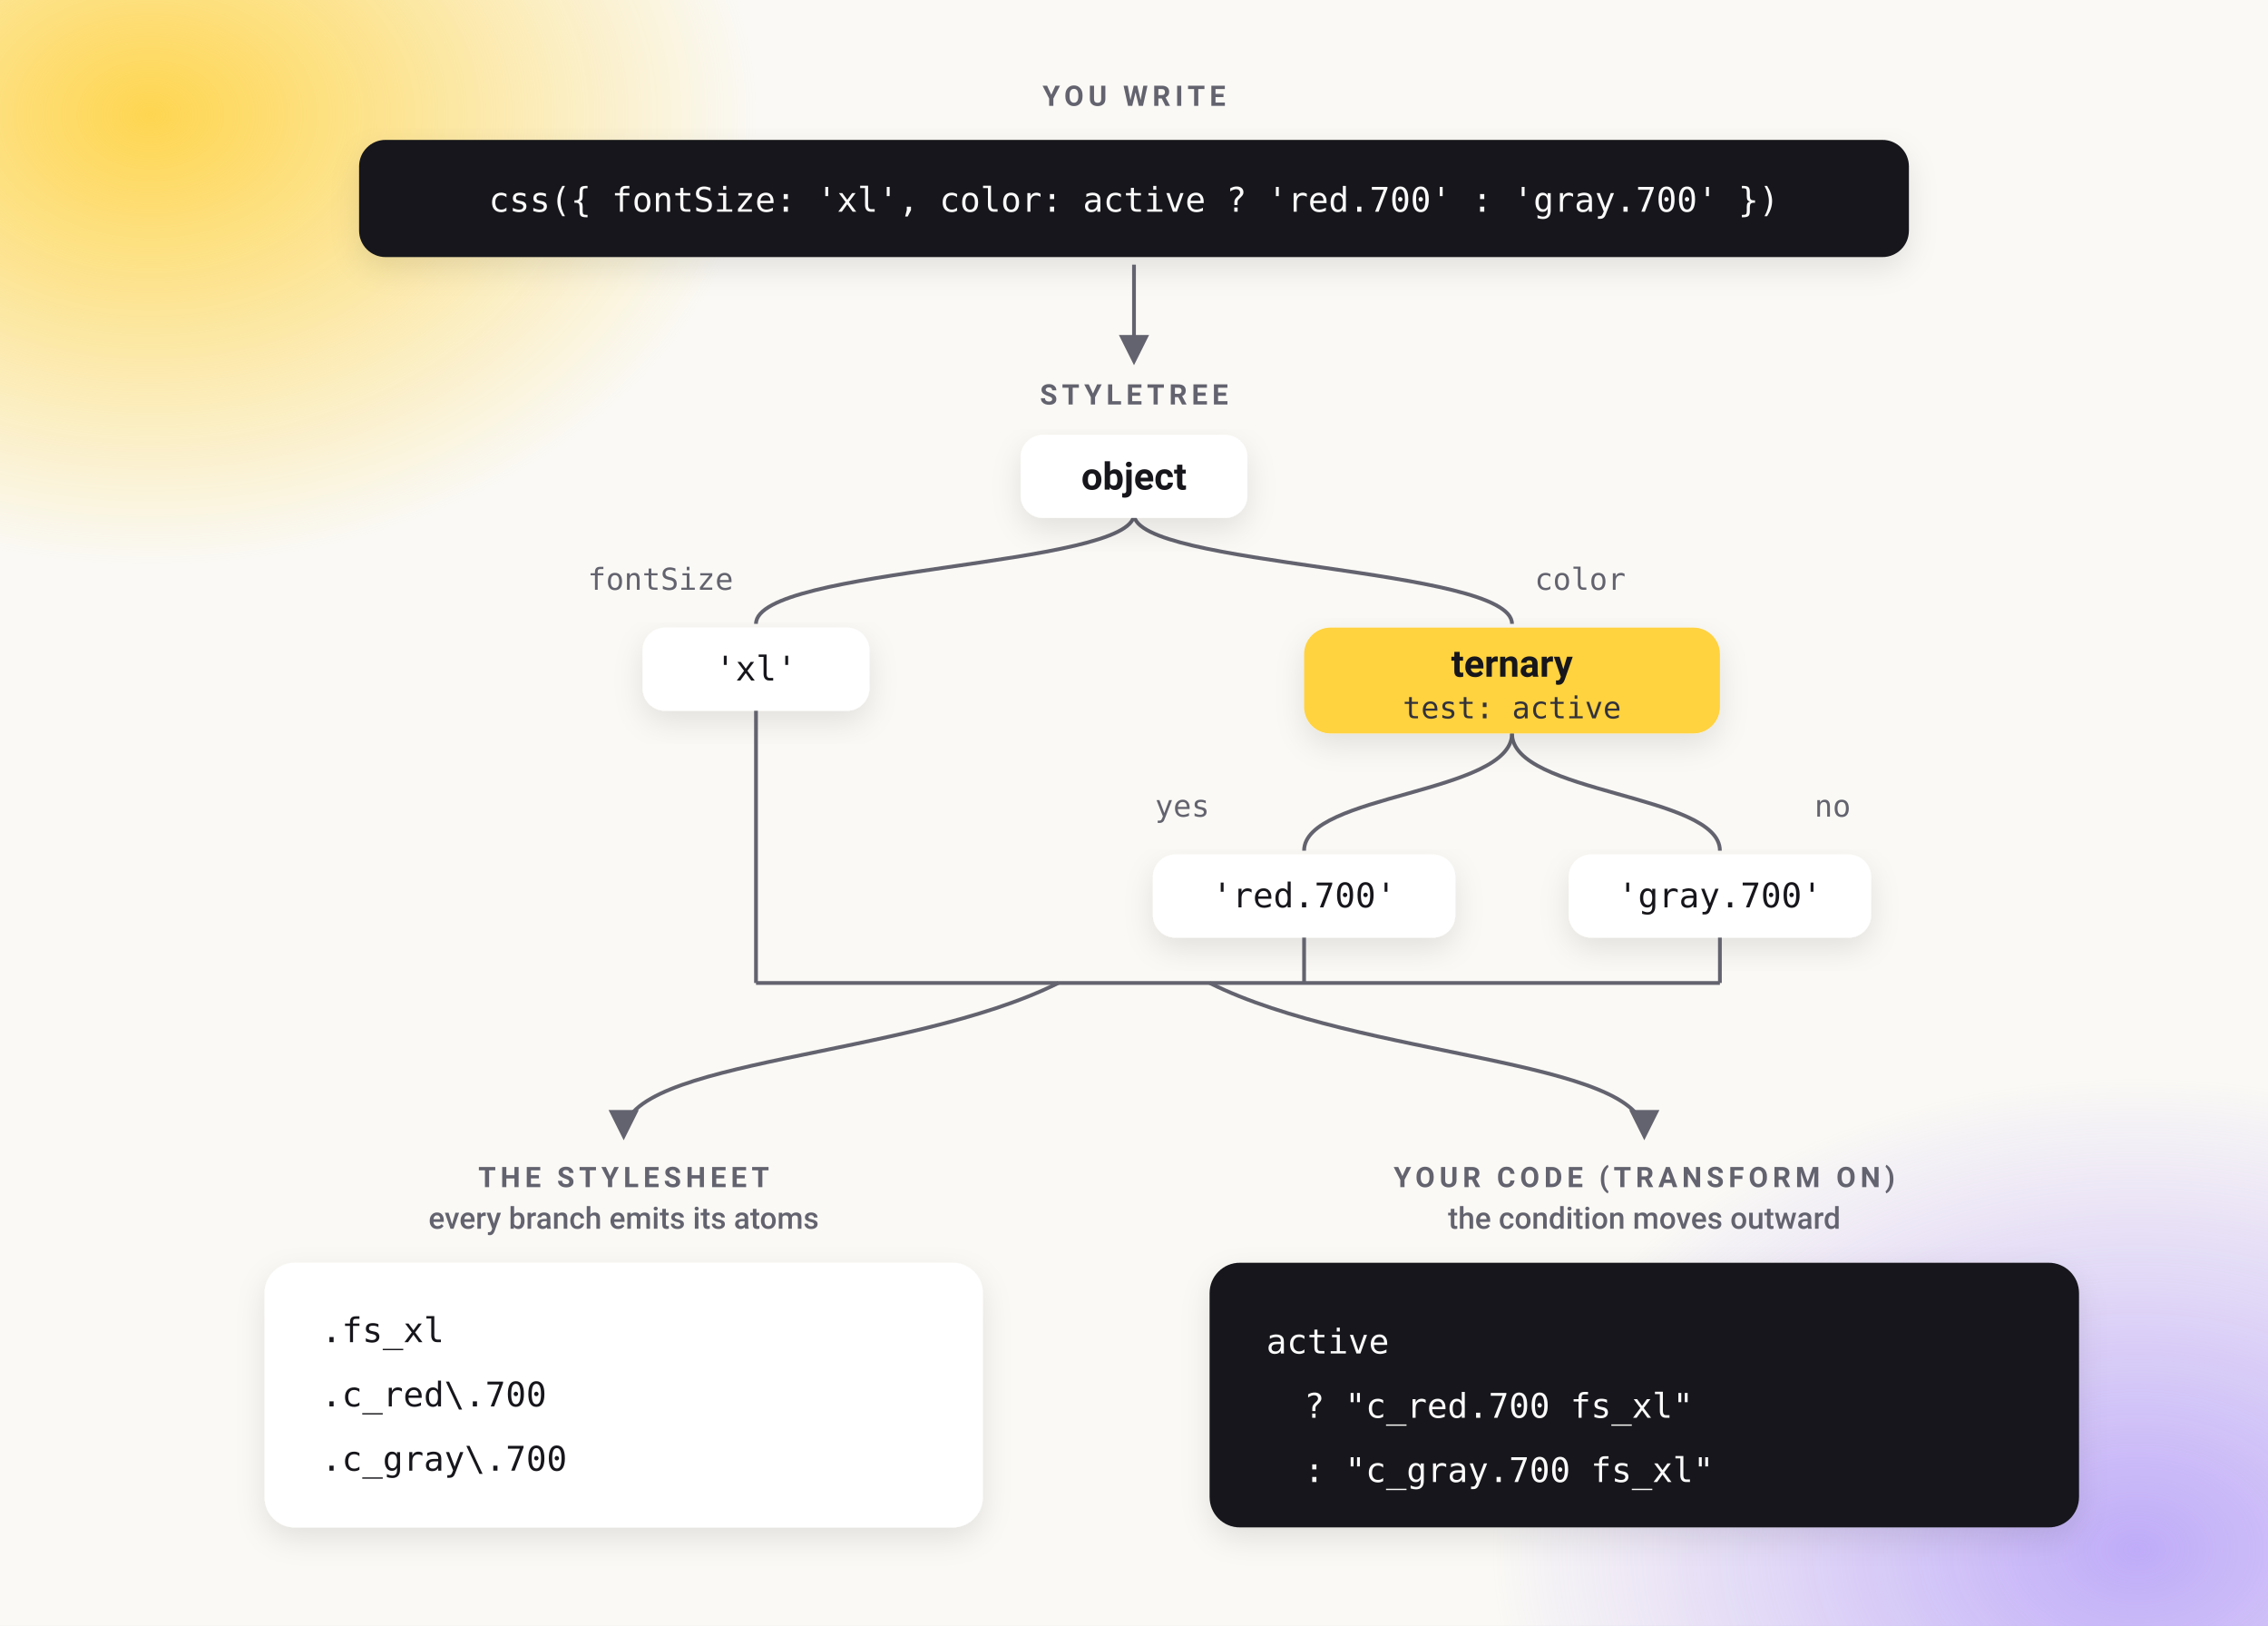
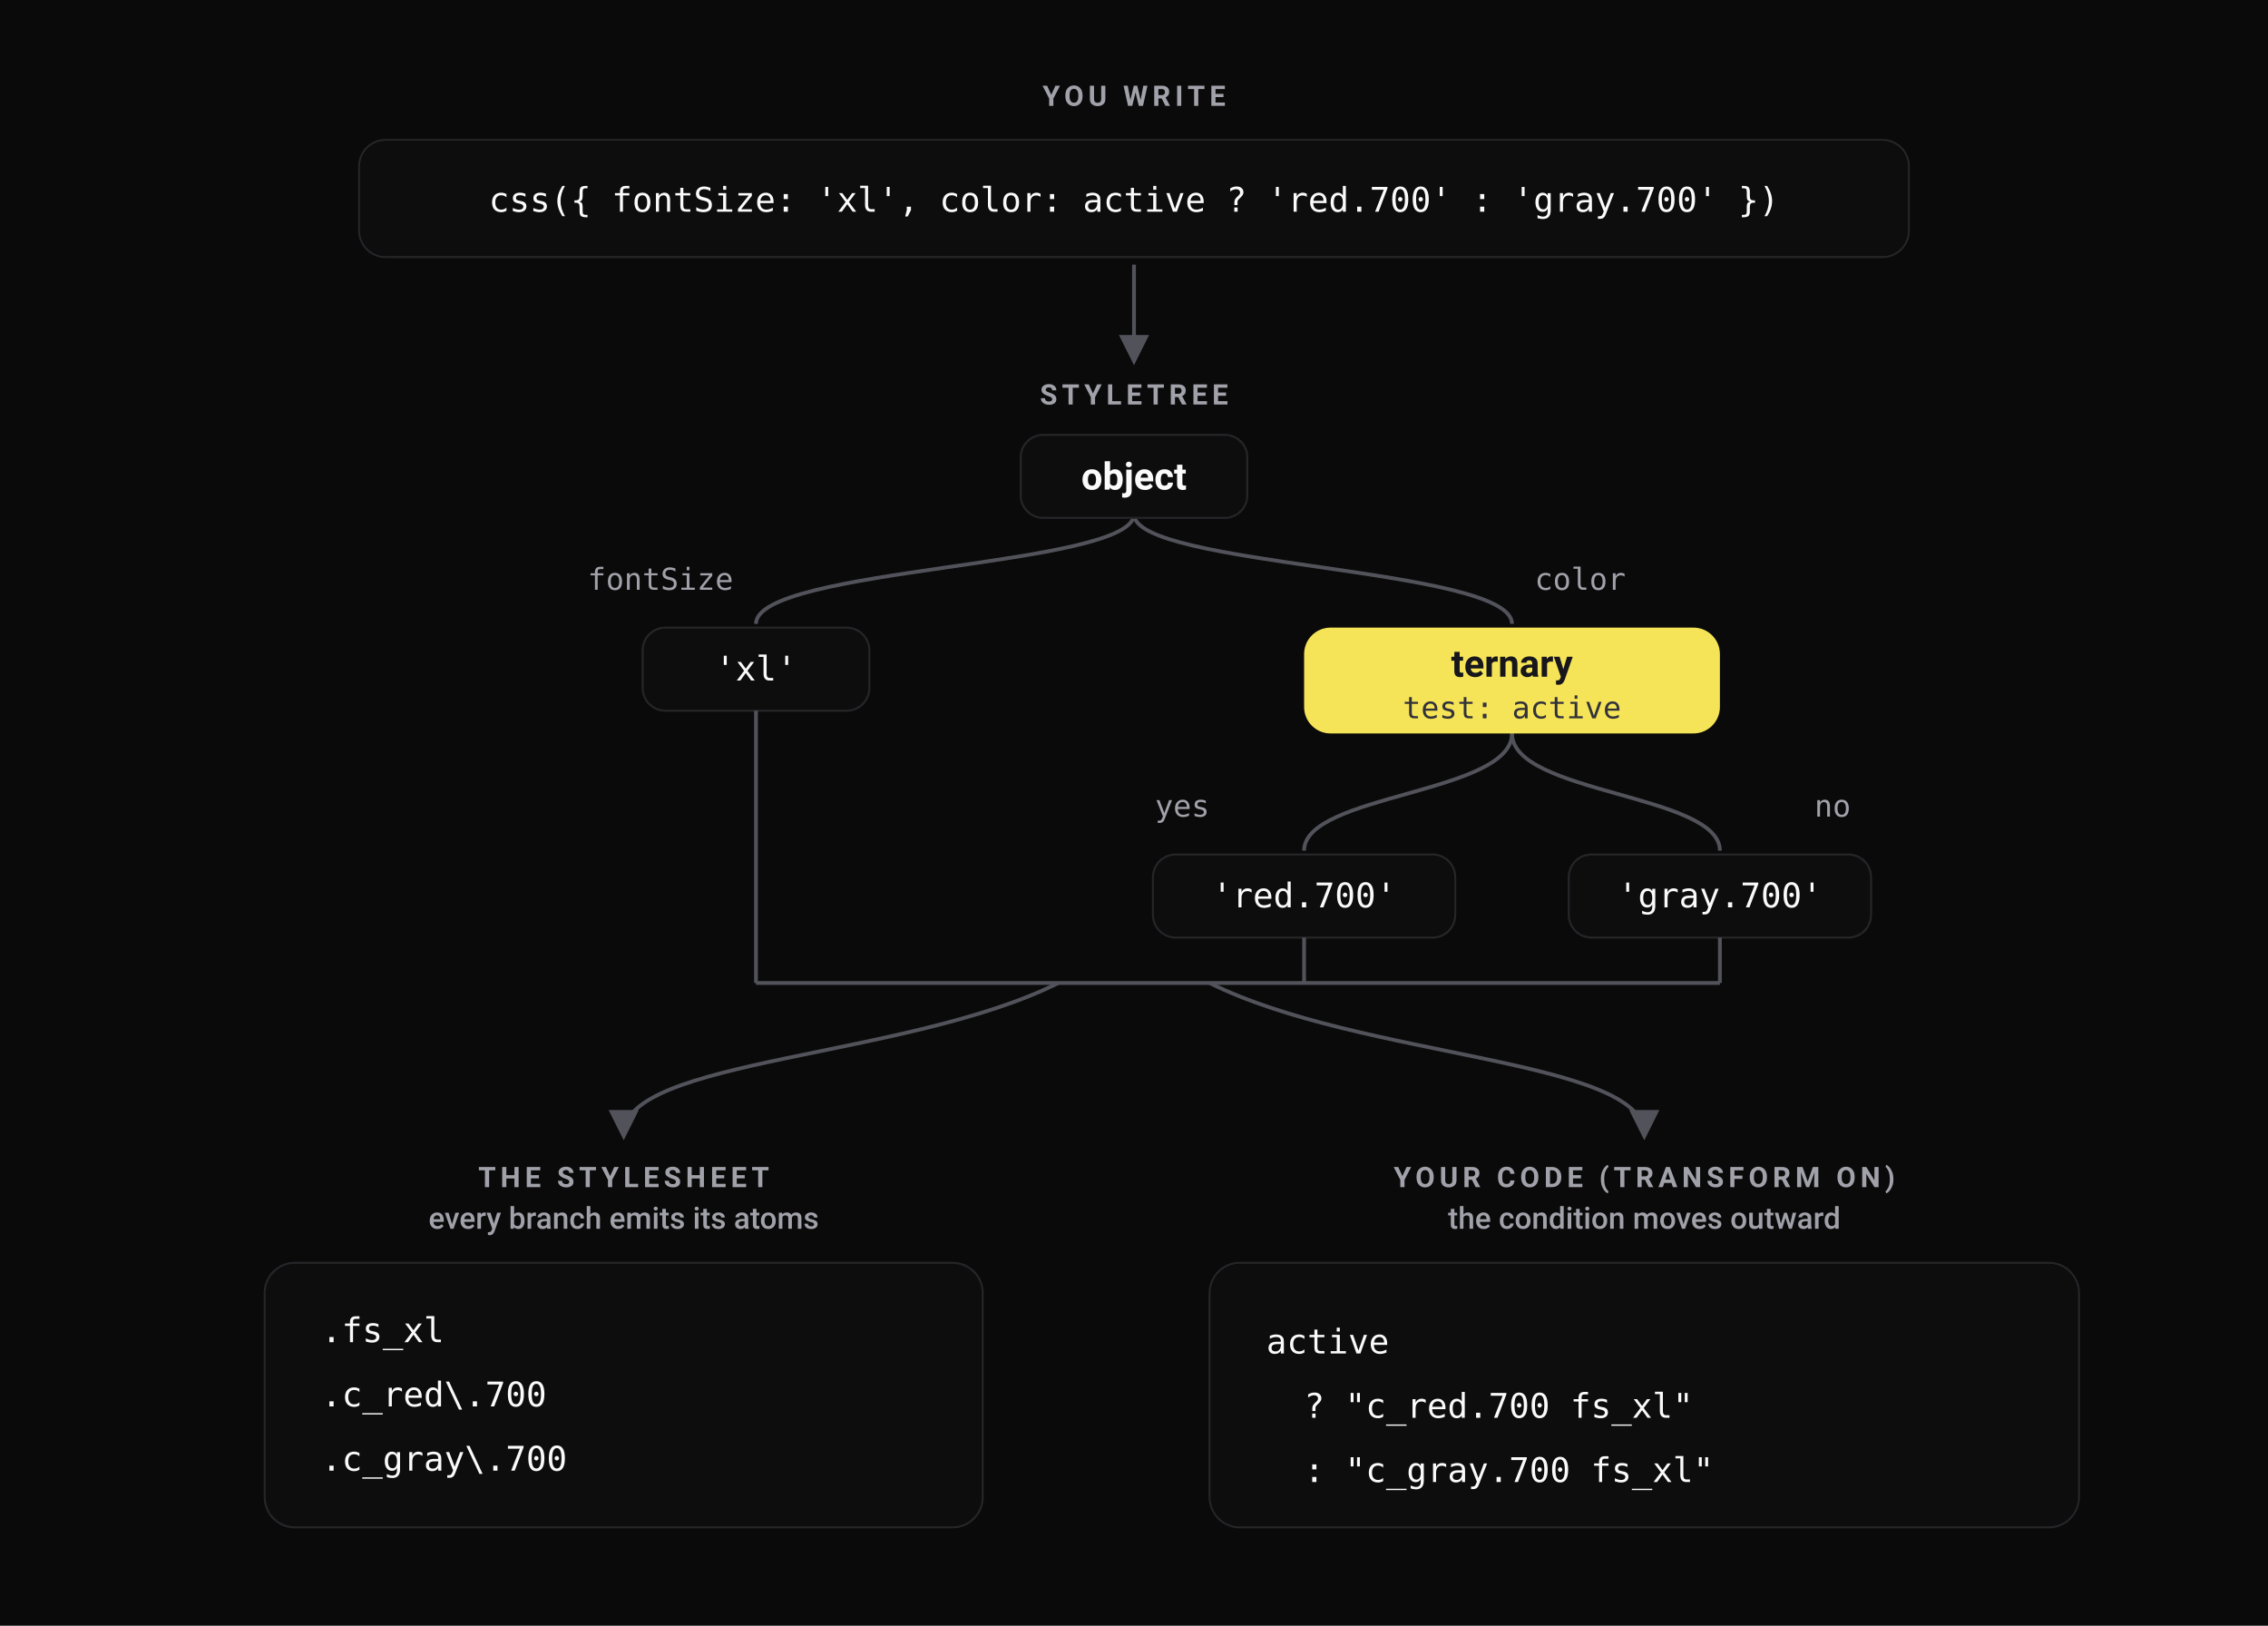
<svg xmlns="http://www.w3.org/2000/svg" width="1200" height="860" viewBox="0 0 1200 860" role="img" aria-labelledby="t d">
  <defs>
-     <radialGradient id="gy" cx="50%" cy="50%">
-       <stop offset="0%" stop-color="#ffd23f" stop-opacity=".9" />
-       <stop offset="100%" stop-color="#ffd23f" stop-opacity="0" />
-     </radialGradient>
-     <radialGradient id="gv" cx="50%" cy="50%">
-       <stop offset="0%" stop-color="#a78bfa" stop-opacity=".7" />
-       <stop offset="100%" stop-color="#a78bfa" stop-opacity="0" />
-     </radialGradient>
    <filter id="sh" x="-20%" y="-20%" width="140%" height="160%">
-       <feDropShadow dx="0" dy="6" stdDeviation="8" flood-color="#17171b" flood-opacity=".10" />
+       <feDropShadow dx="0" dy="6" stdDeviation="8" flood-color="#17171b" flood-opacity="0" />
    </filter>
    <marker id="ar" viewBox="0 0 10 10" refX="8" refY="5" markerWidth="8" markerHeight="8" orient="auto-start-reverse">
-       <path class="arh" d="M0,0 L10,5 L0,10 z" fill="#63636f" />
+       <path class="arh" d="M0,0 L10,5 L0,10 z" fill="#52525b" />
    </marker>
    <style>
- .h { font-family: 'Plus Jakarta Sans', ui-sans-serif, system-ui, -apple-system, 'Segoe UI', Roboto, sans-serif; font-weight: 700; font-size: 15px; letter-spacing: 2.4px; fill: #63636f; }
- .n { font-family: 'Plus Jakarta Sans', ui-sans-serif, system-ui, -apple-system, 'Segoe UI', Roboto, sans-serif; font-weight: 700; font-size: 20px; fill: #17171b; }
- .s { font-family: 'Plus Jakarta Sans', ui-sans-serif, system-ui, -apple-system, 'Segoe UI', Roboto, sans-serif; font-weight: 500; font-size: 16px; fill: #63636f; }
- .m { font-family: ui-monospace, SFMono-Regular, Menlo, monospace; font-size: 18px; fill: #17171b; }
+ .h { font-family: 'Plus Jakarta Sans', ui-sans-serif, system-ui, -apple-system, 'Segoe UI', Roboto, sans-serif; font-weight: 700; font-size: 15px; letter-spacing: 2.4px; fill: #a1a1aa; }
+ .n { font-family: 'Plus Jakarta Sans', ui-sans-serif, system-ui, -apple-system, 'Segoe UI', Roboto, sans-serif; font-weight: 700; font-size: 20px; fill: #fafafa; }
+ .s { font-family: 'Plus Jakarta Sans', ui-sans-serif, system-ui, -apple-system, 'Segoe UI', Roboto, sans-serif; font-weight: 500; font-size: 16px; fill: #a1a1aa; }
+ .m { font-family: ui-monospace, SFMono-Regular, Menlo, monospace; font-size: 18px; fill: #fafafa; }
.mw { font-family: ui-monospace, SFMono-Regular, Menlo, monospace; font-size: 18px; fill: #fafafa; }
- .k { font-family: ui-monospace, SFMono-Regular, Menlo, monospace; font-size: 16px; fill: #63636f; }
- .edge { stroke: #63636f; stroke-width: 2; fill: none; }
- @media (prefers-color-scheme: dark) {
- .bg { fill: #17171b; } .card { fill: #23232b; stroke: #3a3a42; } .code { fill: #0f0f12; stroke: #3a3a42; }
- .n, .m { fill: #f5f2e9; } .h, .s, .k { fill: #b7b1a3; } .edge { stroke: #b7b1a3; } .arh { fill: #b7b1a3; }
- }
+ .k { font-family: ui-monospace, SFMono-Regular, Menlo, monospace; font-size: 16px; fill: #a1a1aa; }
+ .card { fill: #111111; stroke: #27272a; } .code { fill: #0a0a0a; stroke: #27272a; }
+ .edge { stroke: #52525b; stroke-width: 2; fill: none; }
</style>
  </defs>
-   <rect class="bg" width="1200" height="860" fill="#faf9f5" />
-   <ellipse cx="80" cy="60" rx="320" ry="240" fill="url(#gy)" />
-   <ellipse cx="1130" cy="820" rx="340" ry="250" fill="url(#gv)" />
+   <rect class="bg" width="1200" height="860" fill="#0a0a0a" />
  <text class="h" x="600" y="56" text-anchor="middle">YOU WRITE</text>
  <g filter="url(#sh)">
    <rect x="190" y="74" width="820" height="62" rx="14" class="code" fill="#17171b" />
    <text class="mw" x="600" y="112" text-anchor="middle">css({ fontSize: 'xl', color: active ? 'red.700' : 'gray.700' })</text>
  </g>
  <line class="edge" x1="600" y1="140" x2="600" y2="190" marker-end="url(#ar)" />
  <text class="h" x="600" y="214" text-anchor="middle">STYLETREE</text>
  <path class="edge" d="M600,272 C600,300 400,300 400,330" />
  <path class="edge" d="M600,272 C600,300 800,300 800,330" />
  <path class="edge" d="M800,388 C800,420 690,420 690,450" />
  <path class="edge" d="M800,388 C800,420 910,420 910,450" />
  <g filter="url(#sh)">
    <rect x="540" y="230" width="120" height="44" rx="12" class="card" fill="#ffffff" />
    <text class="n" x="600" y="259" text-anchor="middle">object</text>
  </g>
  <text class="k" x="388" y="312" text-anchor="end">fontSize</text>
  <text class="k" x="812" y="312">color</text>
  <g filter="url(#sh)">
    <rect x="340" y="332" width="120" height="44" rx="12" class="card" fill="#ffffff" />
    <text class="m" x="400" y="360" text-anchor="middle">'xl'</text>
  </g>
  <g filter="url(#sh)">
-     <rect x="690" y="332" width="220" height="56" rx="14" fill="#ffd23f" />
+     <rect x="690" y="332" width="220" height="56" rx="14" fill="#f6e458" />
    <text class="n" x="800" y="358" text-anchor="middle" style="fill:#17171b">ternary</text>
    <text class="k" x="800" y="380" text-anchor="middle" style="fill:#33333a">test: active</text>
  </g>
  <text class="k" x="640" y="432" text-anchor="end">yes</text>
  <text class="k" x="960" y="432">no</text>
  <g filter="url(#sh)">
    <rect x="610" y="452" width="160" height="44" rx="12" class="card" fill="#ffffff" />
    <text class="m" x="690" y="480" text-anchor="middle">'red.700'</text>
  </g>
  <g filter="url(#sh)">
    <rect x="830" y="452" width="160" height="44" rx="12" class="card" fill="#ffffff" />
    <text class="m" x="910" y="480" text-anchor="middle">'gray.700'</text>
  </g>
  <line class="edge" x1="400" y1="376" x2="400" y2="520" />
  <line class="edge" x1="690" y1="496" x2="690" y2="520" />
  <line class="edge" x1="910" y1="496" x2="910" y2="520" />
  <line class="edge" x1="400" y1="520" x2="910" y2="520" />
  <path class="edge" d="M560,520 C480,560 330,560 330,600" marker-end="url(#ar)" />
  <path class="edge" d="M640,520 C720,560 870,560 870,600" marker-end="url(#ar)" />
  <text class="h" x="330" y="628" text-anchor="middle">THE STYLESHEET</text>
  <text class="s" x="330" y="650" text-anchor="middle">every branch emits its atoms</text>
  <g filter="url(#sh)">
    <rect x="140" y="668" width="380" height="140" rx="16" class="card" fill="#ffffff" />
    <text class="m" x="170" y="710">.fs_xl</text>
    <text class="m" x="170" y="744">.c_red\.700</text>
    <text class="m" x="170" y="778">.c_gray\.700</text>
  </g>
  <text class="h" x="870" y="628" text-anchor="middle">YOUR CODE (TRANSFORM ON)</text>
  <text class="s" x="870" y="650" text-anchor="middle">the condition moves outward</text>
  <g filter="url(#sh)">
    <rect x="640" y="668" width="460" height="140" rx="16" class="code" fill="#17171b" />
    <text class="mw" x="670" y="716">active</text>
    <text class="mw" x="690" y="750">? "c_red.700 fs_xl"</text>
    <text class="mw" x="690" y="784">: "c_gray.700 fs_xl"</text>
  </g>
</svg>
